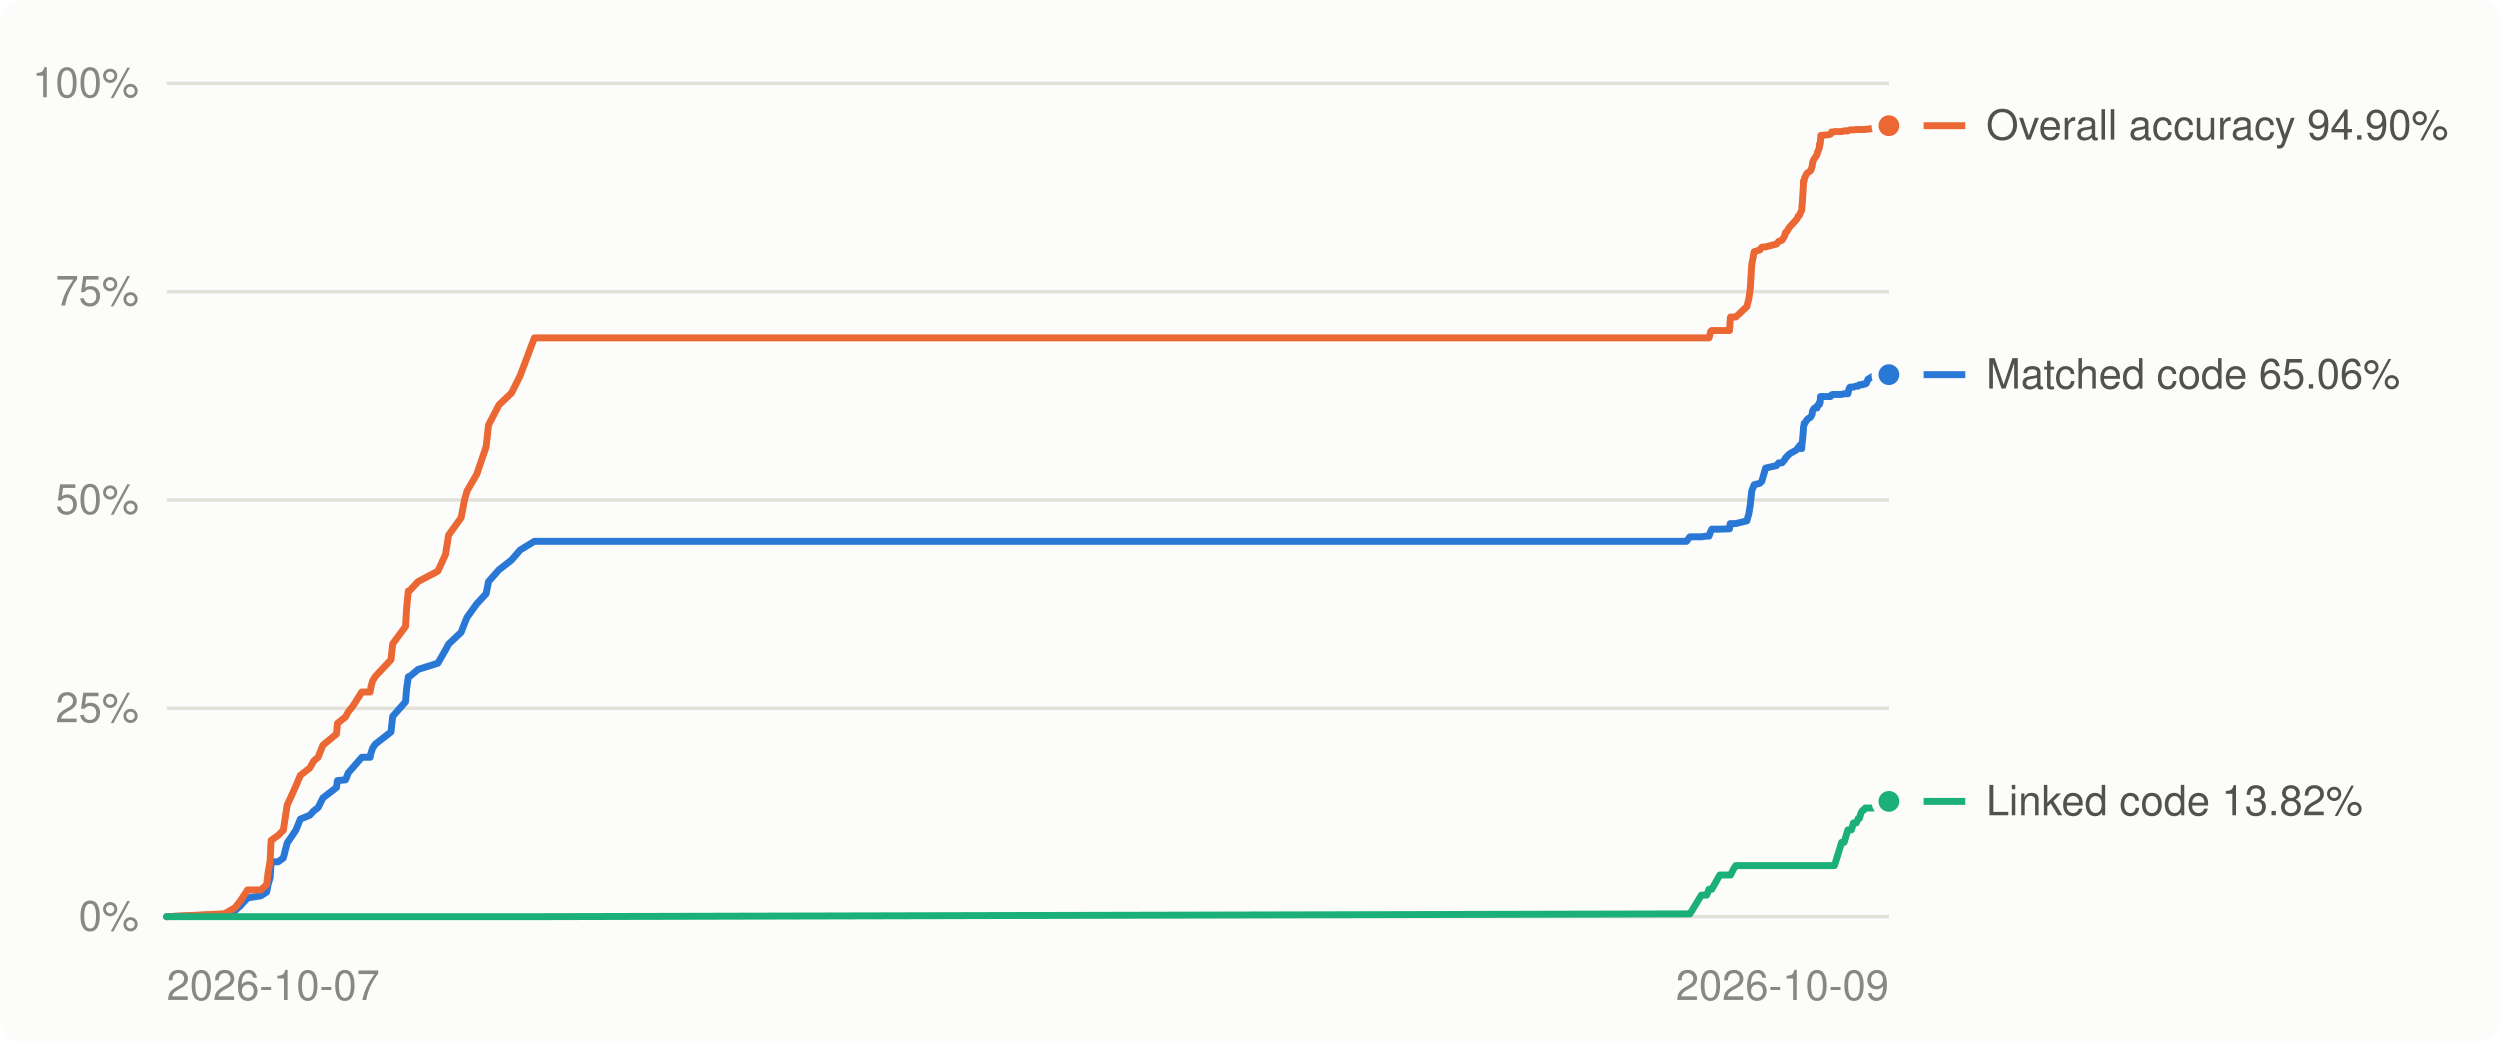
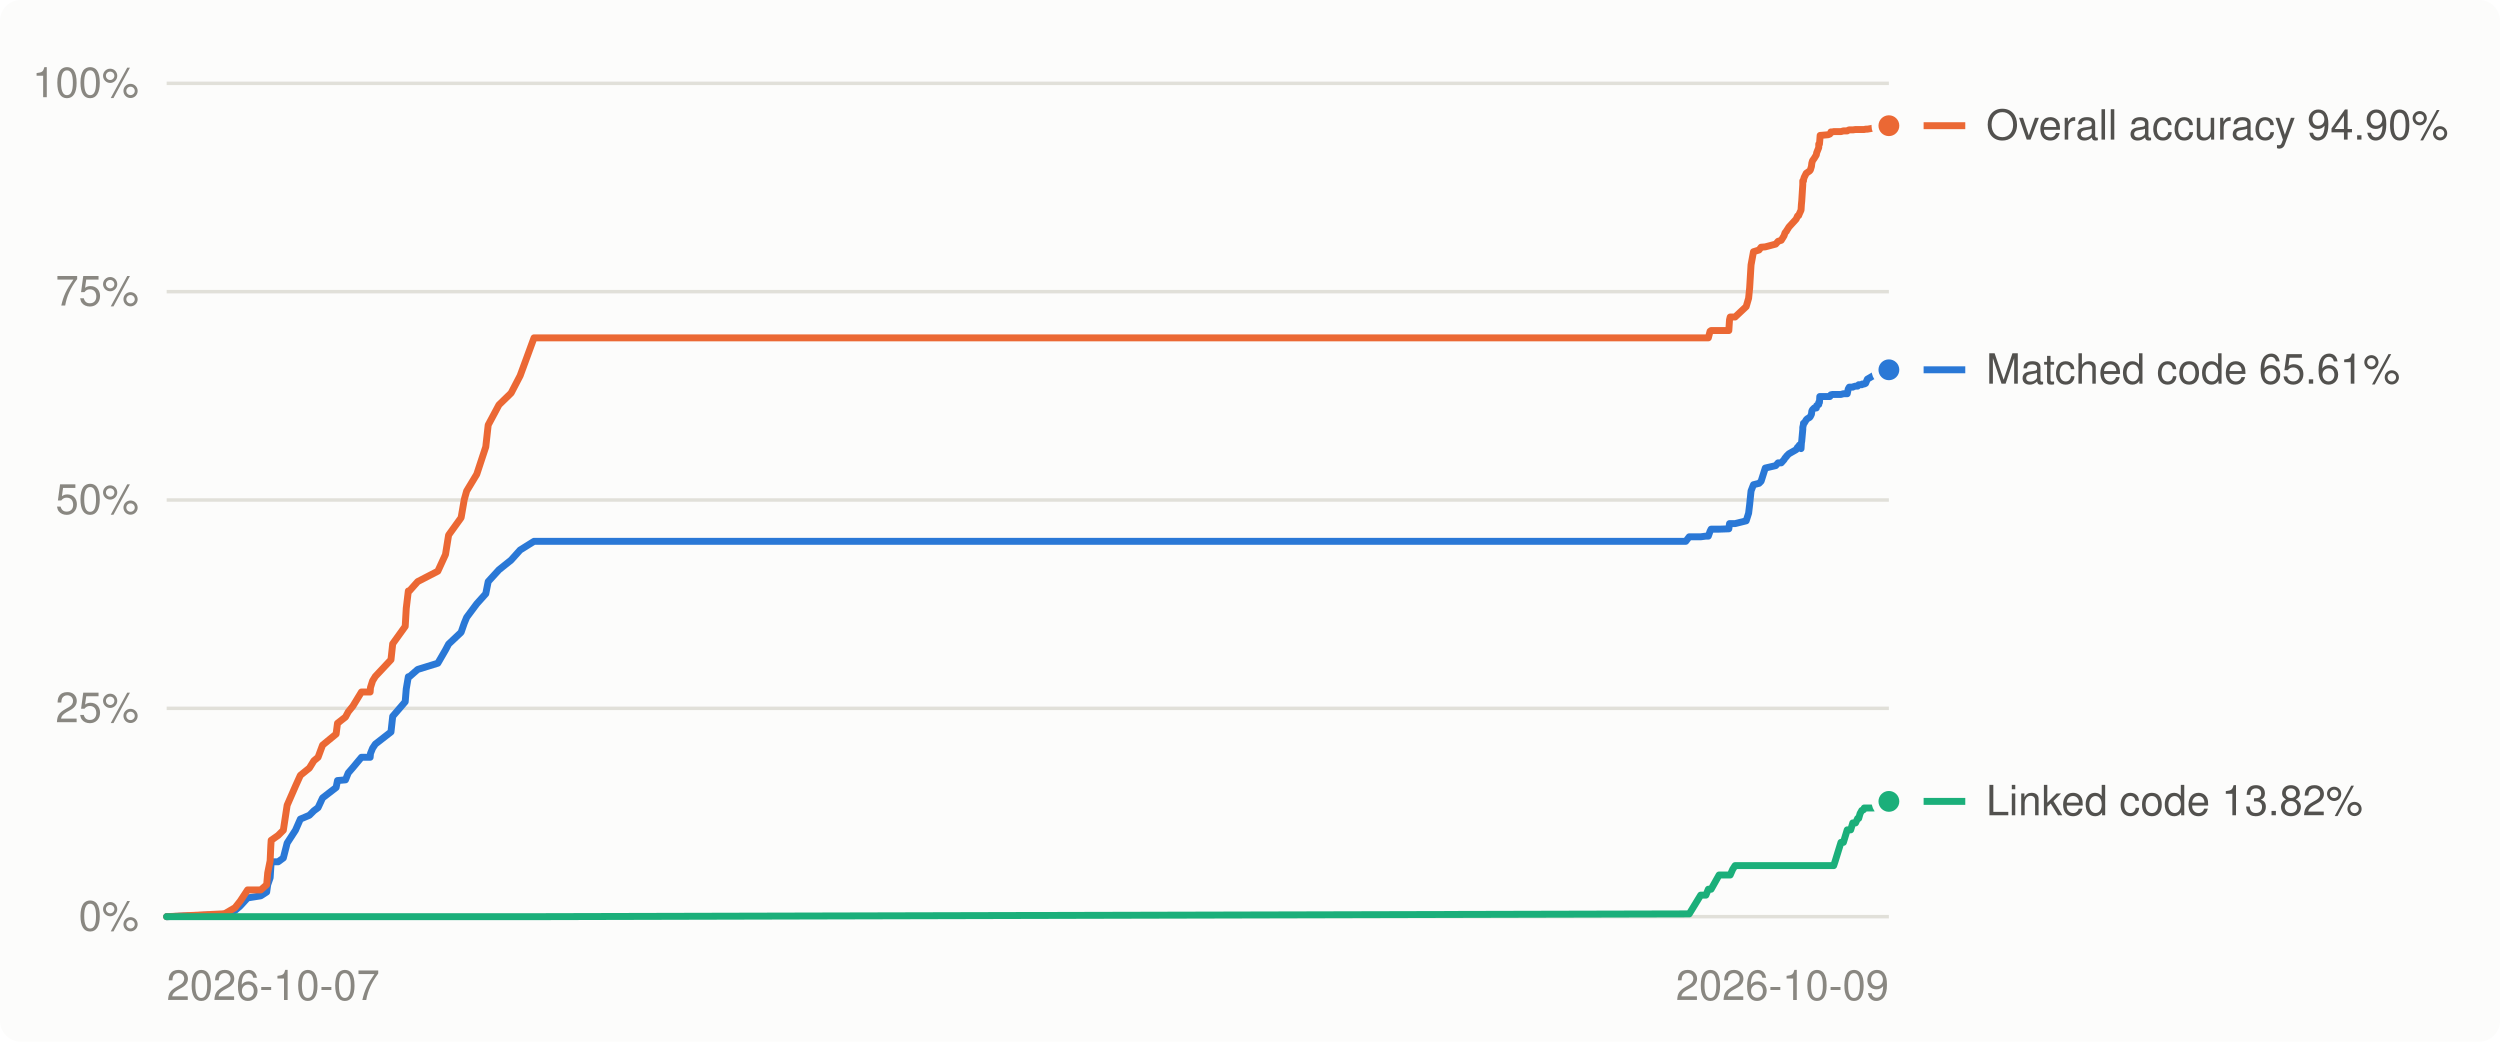
<svg xmlns="http://www.w3.org/2000/svg" viewBox="0 0 720 300" width="720" height="300" role="img" aria-label="Decompilation progress over time">
  <style>
.bg{fill:#fcfcfb}.grid{stroke:#e1e0d9}.muted{fill:#898781}.lbl{fill:#52514e}.ln0{stroke:#2a78d6}.dot0{fill:#2a78d6;stroke:#fcfcfb}.ln1{stroke:#eb6834}.dot1{fill:#eb6834;stroke:#fcfcfb}.ln2{stroke:#1baf7a}.dot2{fill:#1baf7a;stroke:#fcfcfb}
@media (prefers-color-scheme: dark){.bg{fill:#1a1a19}.grid{stroke:#2c2c2a}.muted{fill:#898781}.lbl{fill:#c3c2b7}.ln0{stroke:#3987e5}.dot0{fill:#3987e5;stroke:#1a1a19}.ln1{stroke:#d95926}.dot1{fill:#d95926;stroke:#1a1a19}.ln2{stroke:#199e70}.dot2{fill:#199e70;stroke:#1a1a19}}
text{font:12px -apple-system,BlinkMacSystemFont,'Segoe UI',Helvetica,Arial,sans-serif}
</style>
  <rect class="bg" width="720" height="300" rx="6" />
  <line x1="48" x2="544" y1="264.0" y2="264.0" class="grid" stroke-width="1" />
  <text x="40" y="268.0" class="muted" text-anchor="end">0%</text>
  <line x1="48" x2="544" y1="204.0" y2="204.0" class="grid" stroke-width="1" />
  <text x="40" y="208.0" class="muted" text-anchor="end">25%</text>
  <line x1="48" x2="544" y1="144.0" y2="144.0" class="grid" stroke-width="1" />
  <text x="40" y="148.0" class="muted" text-anchor="end">50%</text>
  <line x1="48" x2="544" y1="84.0" y2="84.0" class="grid" stroke-width="1" />
  <text x="40" y="88.0" class="muted" text-anchor="end">75%</text>
  <line x1="48" x2="544" y1="24.0" y2="24.0" class="grid" stroke-width="1" />
  <text x="40" y="28.0" class="muted" text-anchor="end">100%</text>
  <text class="muted" x="48.0" y="288" text-anchor="start">2026-10-07</text>
  <text class="muted" x="544.0" y="288" text-anchor="end">2026-10-09</text>
-   <polyline points="48.0,264.0 64.0,263.4 64.8,263.3 67.7,262.2 69.2,260.9 71.3,258.6 75.1,258.0 76.8,256.9 77.2,254.8 77.8,252.8 78.0,249.7 78.1,248.2 80.1,248.2 81.6,247.1 82.7,242.8 85.2,239.1 86.5,235.9 89.2,234.8 90.4,233.5 91.6,232.6 93.0,229.8 96.9,226.8 97.2,224.8 99.5,224.6 100.3,222.6 101.6,221.1 104.2,218.1 106.6,218.1 106.8,217.0 107.3,215.5 108.1,214.3 112.6,210.8 113.1,206.3 116.8,202.1 117.1,198.4 117.6,194.9 117.9,194.9 120.4,192.8 126.1,191.0 128.3,187.2 129.2,185.5 132.8,182.1 133.8,179.5 134.5,177.8 137.3,173.9 140.0,171.0 140.7,167.5 143.7,164.1 147.3,161.3 149.8,158.4 153.9,155.9 485.7,155.9 486.7,154.6 490.0,154.6 491.5,154.4 492.2,154.4 492.7,153.0 493.0,152.4 495.3,152.4 498.1,152.3 498.3,150.8 498.4,150.8 499.2,150.8 499.9,150.8 503.1,150.0 503.7,147.8 504.1,145.3 504.5,141.4 505.2,139.6 506.8,139.2 507.4,138.6 508.5,134.8 511.6,134.1 512.3,133.3 513.2,133.3 514.0,132.4 514.2,131.9 514.7,131.5 514.7,131.4 515.1,131.0 515.4,130.7 517.5,129.5 517.9,128.8 518.2,128.7 518.4,128.2 518.9,129.2 519.0,127.6 519.1,127.0 519.4,123.7 519.4,123.1 519.6,122.2 519.6,121.9 519.8,121.9 520.4,120.9 520.7,120.6 521.4,120.2 521.6,119.9 521.9,119.3 522.0,118.4 522.2,118.0 522.6,117.5 523.3,117.5 523.4,116.8 524.0,116.5 524.0,115.9 524.2,115.9 524.3,114.2 524.4,114.2 525.6,114.2 526.7,114.2 527.2,114.2 527.5,113.7 527.5,113.7 528.0,113.6 528.3,113.6 528.7,113.6 530.4,113.6 531.1,113.4 532.2,113.4 532.5,112.0 532.8,111.5 533.2,111.5 533.8,111.5 533.9,111.4 534.6,111.2 535.2,111.2 535.5,110.8 535.9,110.8 536.4,110.8 536.5,110.6 536.9,110.6 537.1,110.6 537.2,110.6 537.5,110.4 538.0,109.2 539.7,108.2 543.1,108.2 543.3,107.9 543.5,107.9 543.6,107.9 543.7,107.9 544.0,107.9" fill="none" class="ln0" stroke-width="2" stroke-linejoin="round" stroke-linecap="round" />
-   <polyline points="48.0,264.0 64.0,263.2 64.8,263.1 67.7,261.4 69.2,259.5 71.3,256.3 75.1,256.3 76.8,254.8 77.2,251.4 77.8,247.9 78.0,243.5 78.1,242.0 80.1,240.6 81.6,239.1 82.7,231.9 85.2,226.4 86.5,223.3 89.2,221.2 90.4,219.1 91.6,218.1 93.0,214.6 96.9,211.4 97.2,208.3 99.5,206.5 100.3,205.0 101.6,203.4 104.2,199.3 106.6,199.3 106.8,198.0 107.3,196.1 108.1,194.8 112.6,190.0 113.1,185.4 116.8,180.4 117.1,175.2 117.6,170.2 117.9,170.2 120.4,167.5 126.1,164.5 128.3,159.7 129.2,154.1 132.8,149.1 133.8,143.9 134.5,141.4 137.3,136.6 140.0,128.7 140.7,122.4 143.7,116.6 147.3,113.2 149.8,108.2 153.9,97.3 485.7,97.3 486.7,97.3 490.0,97.3 491.5,97.3 492.2,97.3 492.7,95.4 493.0,95.2 495.3,95.2 498.1,95.2 498.3,92.1 498.4,91.3 499.2,91.3 499.9,91.3 503.1,88.3 503.7,85.9 504.1,82.9 504.5,76.3 505.2,72.5 506.8,72.0 507.4,71.2 508.5,71.1 511.6,70.3 512.3,69.5 513.2,69.2 514.0,67.9 514.2,67.0 514.7,66.6 514.7,66.5 515.1,65.9 515.4,65.4 517.5,63.1 517.9,62.2 518.2,62.1 518.4,61.6 518.9,60.5 519.0,58.9 519.1,57.9 519.4,53.2 519.4,52.1 519.6,52.1 519.6,51.8 519.8,51.1 520.4,49.9 520.7,49.7 521.4,49.2 521.6,48.9 521.9,47.9 522.0,47.0 522.2,46.3 522.6,45.6 523.3,44.6 523.4,44.0 524.0,42.5 524.0,41.5 524.2,41.5 524.3,40.4 524.4,39.0 525.6,38.9 526.7,38.8 527.2,38.6 527.5,38.1 527.5,38.0 528.0,38.0 528.3,37.9 528.7,37.9 530.4,37.9 531.1,37.7 532.2,37.7 532.5,37.5 532.8,37.4 533.2,37.4 533.8,37.4 533.9,37.4 534.6,37.3 535.2,37.3 535.5,37.3 535.9,37.3 536.4,37.3 536.5,37.3 536.9,37.3 537.1,37.3 537.2,37.3 537.5,37.2 538.0,37.2 539.7,36.9 543.1,36.9 543.3,36.9 543.5,36.9 543.6,36.2 543.7,36.2 544.0,36.2" fill="none" class="ln1" stroke-width="2" stroke-linejoin="round" stroke-linecap="round" />
-   <polyline points="48.0,264.0 64.0,264.0 64.8,264.0 67.7,264.0 69.2,264.0 71.3,264.0 75.1,264.0 76.8,264.0 77.2,264.0 77.8,264.0 78.0,264.0 78.1,264.0 80.1,264.0 81.6,264.0 82.7,264.0 85.2,264.0 86.5,264.0 89.2,264.0 90.4,264.0 91.6,264.0 93.0,264.0 96.9,264.0 97.2,264.0 99.5,264.0 100.3,264.0 101.6,264.0 104.2,264.0 106.6,264.0 106.8,264.0 107.3,264.0 108.1,264.0 112.6,264.0 113.1,264.0 116.8,264.0 117.1,264.0 117.6,264.0 117.9,264.0 120.4,264.0 126.1,264.0 128.3,264.0 129.2,264.0 132.8,264.0 133.8,264.0 134.5,264.0 137.3,264.0 140.0,264.0 140.7,264.0 143.7,264.0 147.3,264.0 149.8,264.0 153.9,264.0 485.7,263.2 486.7,263.2 490.0,257.8 491.5,257.8 492.2,256.1 492.7,256.1 493.0,256.1 495.3,252.0 498.1,252.0 498.3,252.0 498.4,252.0 499.2,250.4 499.9,249.3 503.1,249.3 503.7,249.3 504.1,249.3 504.5,249.3 505.2,249.3 506.8,249.3 507.4,249.3 508.5,249.3 511.6,249.3 512.3,249.3 513.2,249.3 514.0,249.3 514.2,249.3 514.7,249.3 514.7,249.3 515.1,249.3 515.4,249.3 517.5,249.3 517.9,249.3 518.2,249.3 518.4,249.3 518.9,249.3 519.0,249.3 519.1,249.3 519.4,249.3 519.4,249.3 519.6,249.3 519.6,249.3 519.8,249.3 520.4,249.3 520.7,249.3 521.4,249.3 521.6,249.3 521.9,249.3 522.0,249.3 522.2,249.3 522.6,249.3 523.3,249.3 523.4,249.3 524.0,249.3 524.0,249.3 524.2,249.3 524.3,249.3 524.4,249.3 525.6,249.3 526.7,249.3 527.2,249.3 527.5,249.3 527.5,249.3 528.0,249.3 528.3,249.3 528.7,248.1 530.4,242.6 531.1,242.6 532.2,239.0 532.5,239.0 532.8,239.0 533.2,239.0 533.8,237.0 533.9,237.0 534.6,237.0 535.2,235.7 535.5,235.7 535.9,234.3 536.4,233.4 536.5,233.4 536.9,233.2 537.1,232.9 537.2,232.7 537.5,232.7 538.0,232.7 539.7,232.7 543.1,232.1 543.3,232.1 543.5,231.1 543.6,231.1 543.7,231.0 544.0,230.8" fill="none" class="ln2" stroke-width="2" stroke-linejoin="round" stroke-linecap="round" />
-   <circle cx="544.0" cy="107.9" r="4" class="dot0" stroke-width="2" />
+   <polyline points="48.0,264.0 64.0,263.4 64.8,263.3 67.7,262.2 69.2,260.9 71.3,258.6 75.1,258.0 76.8,256.9 77.1,254.8 77.8,252.8 78.0,249.7 78.1,248.2 80.1,248.2 81.6,247.1 82.7,242.8 85.1,239.1 86.5,235.9 89.1,234.8 90.4,233.5 91.6,232.6 92.9,229.8 96.8,226.8 97.2,224.8 99.5,224.6 100.3,222.6 101.6,221.1 104.1,218.1 106.6,218.1 106.7,217.0 107.3,215.5 108.1,214.3 112.6,210.8 113.1,206.3 116.7,202.1 117.0,198.4 117.6,194.9 117.9,194.9 120.3,192.8 126.1,191.0 128.3,187.2 129.2,185.5 132.8,182.1 133.7,179.5 134.4,177.8 137.3,173.9 139.9,171.0 140.6,167.5 143.7,164.1 147.2,161.3 149.8,158.4 153.8,155.9 485.5,155.9 486.5,154.6 489.8,154.6 491.3,154.4 492.0,154.4 492.5,153.0 492.8,152.4 495.1,152.4 497.9,152.3 498.1,150.8 498.3,150.8 499.0,150.8 499.7,150.8 502.9,150.0 503.6,147.8 503.9,145.3 504.3,141.4 505.0,139.6 506.6,139.2 507.2,138.6 508.4,134.8 511.4,134.1 512.1,133.3 513.0,133.3 513.8,132.4 514.1,131.9 514.5,131.5 514.5,131.4 514.9,131.0 515.2,130.7 517.3,129.5 517.7,128.8 518.0,128.7 518.2,128.2 518.7,129.2 518.8,127.6 518.9,127.0 519.2,123.7 519.2,123.1 519.4,122.2 519.4,121.9 519.6,121.9 520.2,120.9 520.5,120.6 521.2,120.2 521.4,119.9 521.7,119.3 521.8,118.4 522.0,118.0 522.5,117.5 523.1,117.5 523.2,116.8 523.8,116.5 523.8,115.9 524.0,115.9 524.1,114.2 524.2,114.2 525.4,114.2 526.5,114.2 527.0,114.2 527.3,113.7 527.3,113.7 527.8,113.6 528.1,113.6 528.5,113.6 530.2,113.6 530.9,113.4 532.0,113.4 532.3,112.0 532.6,111.5 533.0,111.5 533.6,111.5 533.7,111.4 534.4,111.2 535.0,111.2 535.3,110.8 535.7,110.8 536.2,110.8 536.3,110.6 536.7,110.6 536.9,110.6 536.9,110.6 537.3,110.4 537.8,109.2 539.5,108.2 542.9,108.2 543.1,107.9 543.2,107.9 543.4,107.9 543.5,107.9 543.8,107.9 544.0,106.5" fill="none" class="ln0" stroke-width="2" stroke-linejoin="round" stroke-linecap="round" />
+   <polyline points="48.0,264.0 64.0,263.2 64.8,263.1 67.7,261.4 69.2,259.5 71.3,256.3 75.1,256.3 76.8,254.8 77.1,251.4 77.8,247.9 78.0,243.5 78.1,242.0 80.1,240.6 81.6,239.1 82.7,231.9 85.1,226.4 86.5,223.3 89.1,221.2 90.4,219.1 91.6,218.1 92.9,214.6 96.8,211.4 97.2,208.3 99.5,206.5 100.3,205.0 101.6,203.4 104.1,199.3 106.6,199.3 106.7,198.0 107.3,196.1 108.1,194.8 112.6,190.0 113.1,185.4 116.7,180.4 117.0,175.2 117.6,170.2 117.9,170.2 120.3,167.5 126.1,164.5 128.3,159.7 129.2,154.1 132.8,149.1 133.7,143.9 134.4,141.4 137.3,136.6 139.9,128.7 140.6,122.4 143.7,116.6 147.2,113.2 149.8,108.2 153.8,97.3 485.5,97.3 486.5,97.3 489.8,97.3 491.3,97.3 492.0,97.3 492.5,95.4 492.8,95.2 495.1,95.2 497.9,95.2 498.1,92.1 498.3,91.3 499.0,91.3 499.7,91.3 502.9,88.3 503.6,85.9 503.9,82.9 504.3,76.3 505.0,72.5 506.6,72.0 507.2,71.2 508.4,71.1 511.4,70.3 512.1,69.5 513.0,69.2 513.8,67.9 514.1,67.0 514.5,66.6 514.5,66.5 514.9,65.9 515.2,65.4 517.3,63.1 517.7,62.2 518.0,62.1 518.2,61.6 518.7,60.5 518.8,58.9 518.9,57.9 519.2,53.2 519.2,52.1 519.4,52.1 519.4,51.8 519.6,51.1 520.2,49.9 520.5,49.7 521.2,49.2 521.4,48.9 521.7,47.9 521.8,47.0 522.0,46.3 522.5,45.6 523.1,44.6 523.2,44.0 523.8,42.5 523.8,41.5 524.0,41.5 524.1,40.4 524.2,39.0 525.4,38.9 526.5,38.8 527.0,38.6 527.3,38.1 527.3,38.0 527.8,38.0 528.1,37.9 528.5,37.9 530.2,37.9 530.9,37.7 532.0,37.7 532.3,37.5 532.6,37.4 533.0,37.4 533.6,37.4 533.7,37.4 534.4,37.3 535.0,37.3 535.3,37.3 535.7,37.3 536.2,37.3 536.3,37.3 536.7,37.3 536.9,37.3 536.9,37.3 537.3,37.2 537.8,37.2 539.5,36.9 542.9,36.9 543.1,36.9 543.2,36.9 543.4,36.2 543.5,36.2 543.8,36.2 544.0,36.2" fill="none" class="ln1" stroke-width="2" stroke-linejoin="round" stroke-linecap="round" />
+   <polyline points="48.0,264.0 64.0,264.0 64.8,264.0 67.7,264.0 69.2,264.0 71.3,264.0 75.1,264.0 76.8,264.0 77.1,264.0 77.8,264.0 78.0,264.0 78.1,264.0 80.1,264.0 81.6,264.0 82.7,264.0 85.1,264.0 86.5,264.0 89.1,264.0 90.4,264.0 91.6,264.0 92.9,264.0 96.8,264.0 97.2,264.0 99.5,264.0 100.3,264.0 101.6,264.0 104.1,264.0 106.6,264.0 106.7,264.0 107.3,264.0 108.1,264.0 112.6,264.0 113.1,264.0 116.7,264.0 117.0,264.0 117.6,264.0 117.9,264.0 120.3,264.0 126.1,264.0 128.3,264.0 129.2,264.0 132.8,264.0 133.7,264.0 134.4,264.0 137.3,264.0 139.9,264.0 140.6,264.0 143.7,264.0 147.2,264.0 149.8,264.0 153.8,264.0 485.5,263.2 486.5,263.2 489.8,257.8 491.3,257.8 492.0,256.1 492.5,256.1 492.8,256.1 495.1,252.0 497.9,252.0 498.1,252.0 498.3,252.0 499.0,250.4 499.7,249.3 502.9,249.3 503.6,249.3 503.9,249.3 504.3,249.3 505.0,249.3 506.6,249.3 507.2,249.3 508.4,249.3 511.4,249.3 512.1,249.3 513.0,249.3 513.8,249.3 514.1,249.3 514.5,249.3 514.5,249.3 514.9,249.3 515.2,249.3 517.3,249.3 517.7,249.3 518.0,249.3 518.2,249.3 518.7,249.3 518.8,249.3 518.9,249.3 519.2,249.3 519.2,249.3 519.4,249.3 519.4,249.3 519.6,249.3 520.2,249.3 520.5,249.3 521.2,249.3 521.4,249.3 521.7,249.3 521.8,249.3 522.0,249.3 522.5,249.3 523.1,249.3 523.2,249.3 523.8,249.3 523.8,249.3 524.0,249.3 524.1,249.3 524.2,249.3 525.4,249.3 526.5,249.3 527.0,249.3 527.3,249.3 527.3,249.3 527.8,249.3 528.1,249.3 528.5,248.1 530.2,242.6 530.9,242.6 532.0,239.0 532.3,239.0 532.6,239.0 533.0,239.0 533.6,237.0 533.7,237.0 534.4,237.0 535.0,235.7 535.3,235.7 535.7,234.3 536.2,233.4 536.3,233.4 536.7,233.2 536.9,232.9 536.9,232.7 537.3,232.7 537.8,232.7 539.5,232.7 542.9,232.1 543.1,232.1 543.2,231.1 543.4,231.1 543.5,231.0 543.8,230.8 544.0,230.8" fill="none" class="ln2" stroke-width="2" stroke-linejoin="round" stroke-linecap="round" />
+   <circle cx="544.0" cy="106.5" r="4" class="dot0" stroke-width="2" />
  <circle cx="544.0" cy="36.2" r="4" class="dot1" stroke-width="2" />
  <circle cx="544.0" cy="230.8" r="4" class="dot2" stroke-width="2" />
  <line x1="554" x2="566" y1="230.8" y2="230.8" class="ln2" stroke-width="2" />
  <text class="lbl" x="572" y="234.8">Linked code 13.82%</text>
-   <line x1="554" x2="566" y1="107.9" y2="107.9" class="ln0" stroke-width="2" />
-   <text class="lbl" x="572" y="111.9">Matched code 65.06%</text>
+   <line x1="554" x2="566" y1="106.5" y2="106.5" class="ln0" stroke-width="2" />
+   <text class="lbl" x="572" y="110.5">Matched code 65.61%</text>
  <line x1="554" x2="566" y1="36.2" y2="36.2" class="ln1" stroke-width="2" />
  <text class="lbl" x="572" y="40.2">Overall accuracy 94.90%</text>
</svg>
